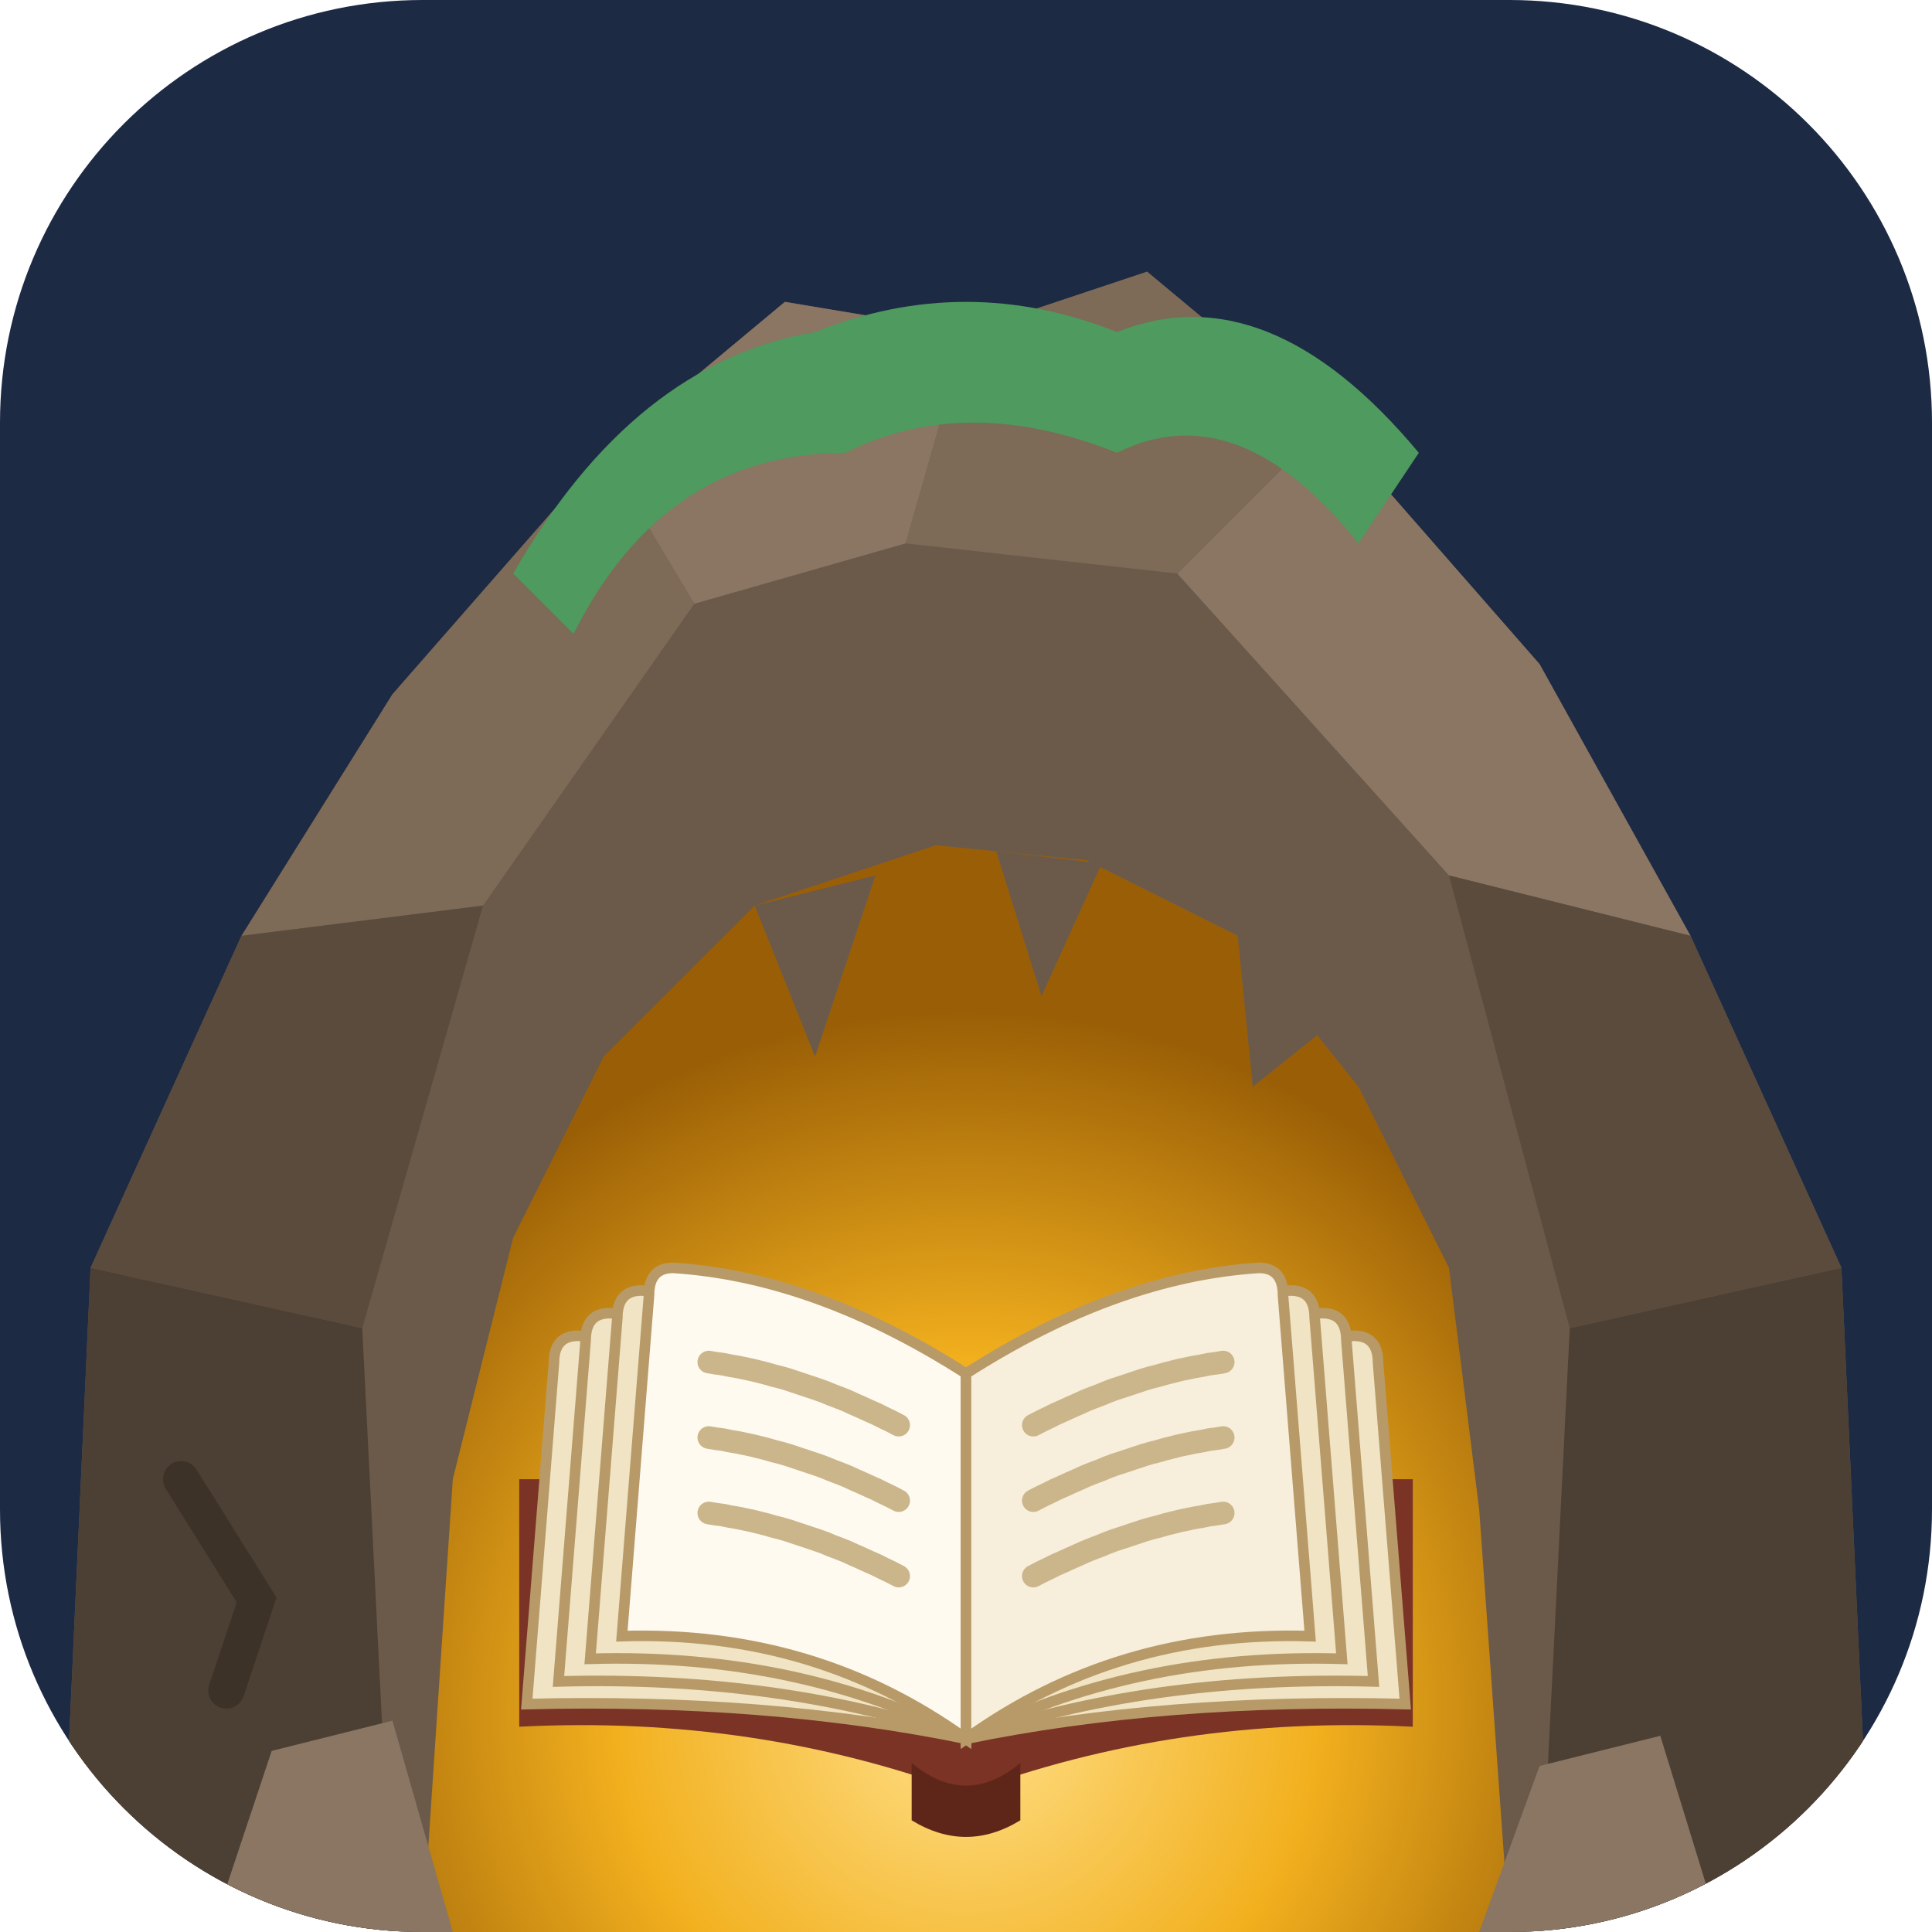
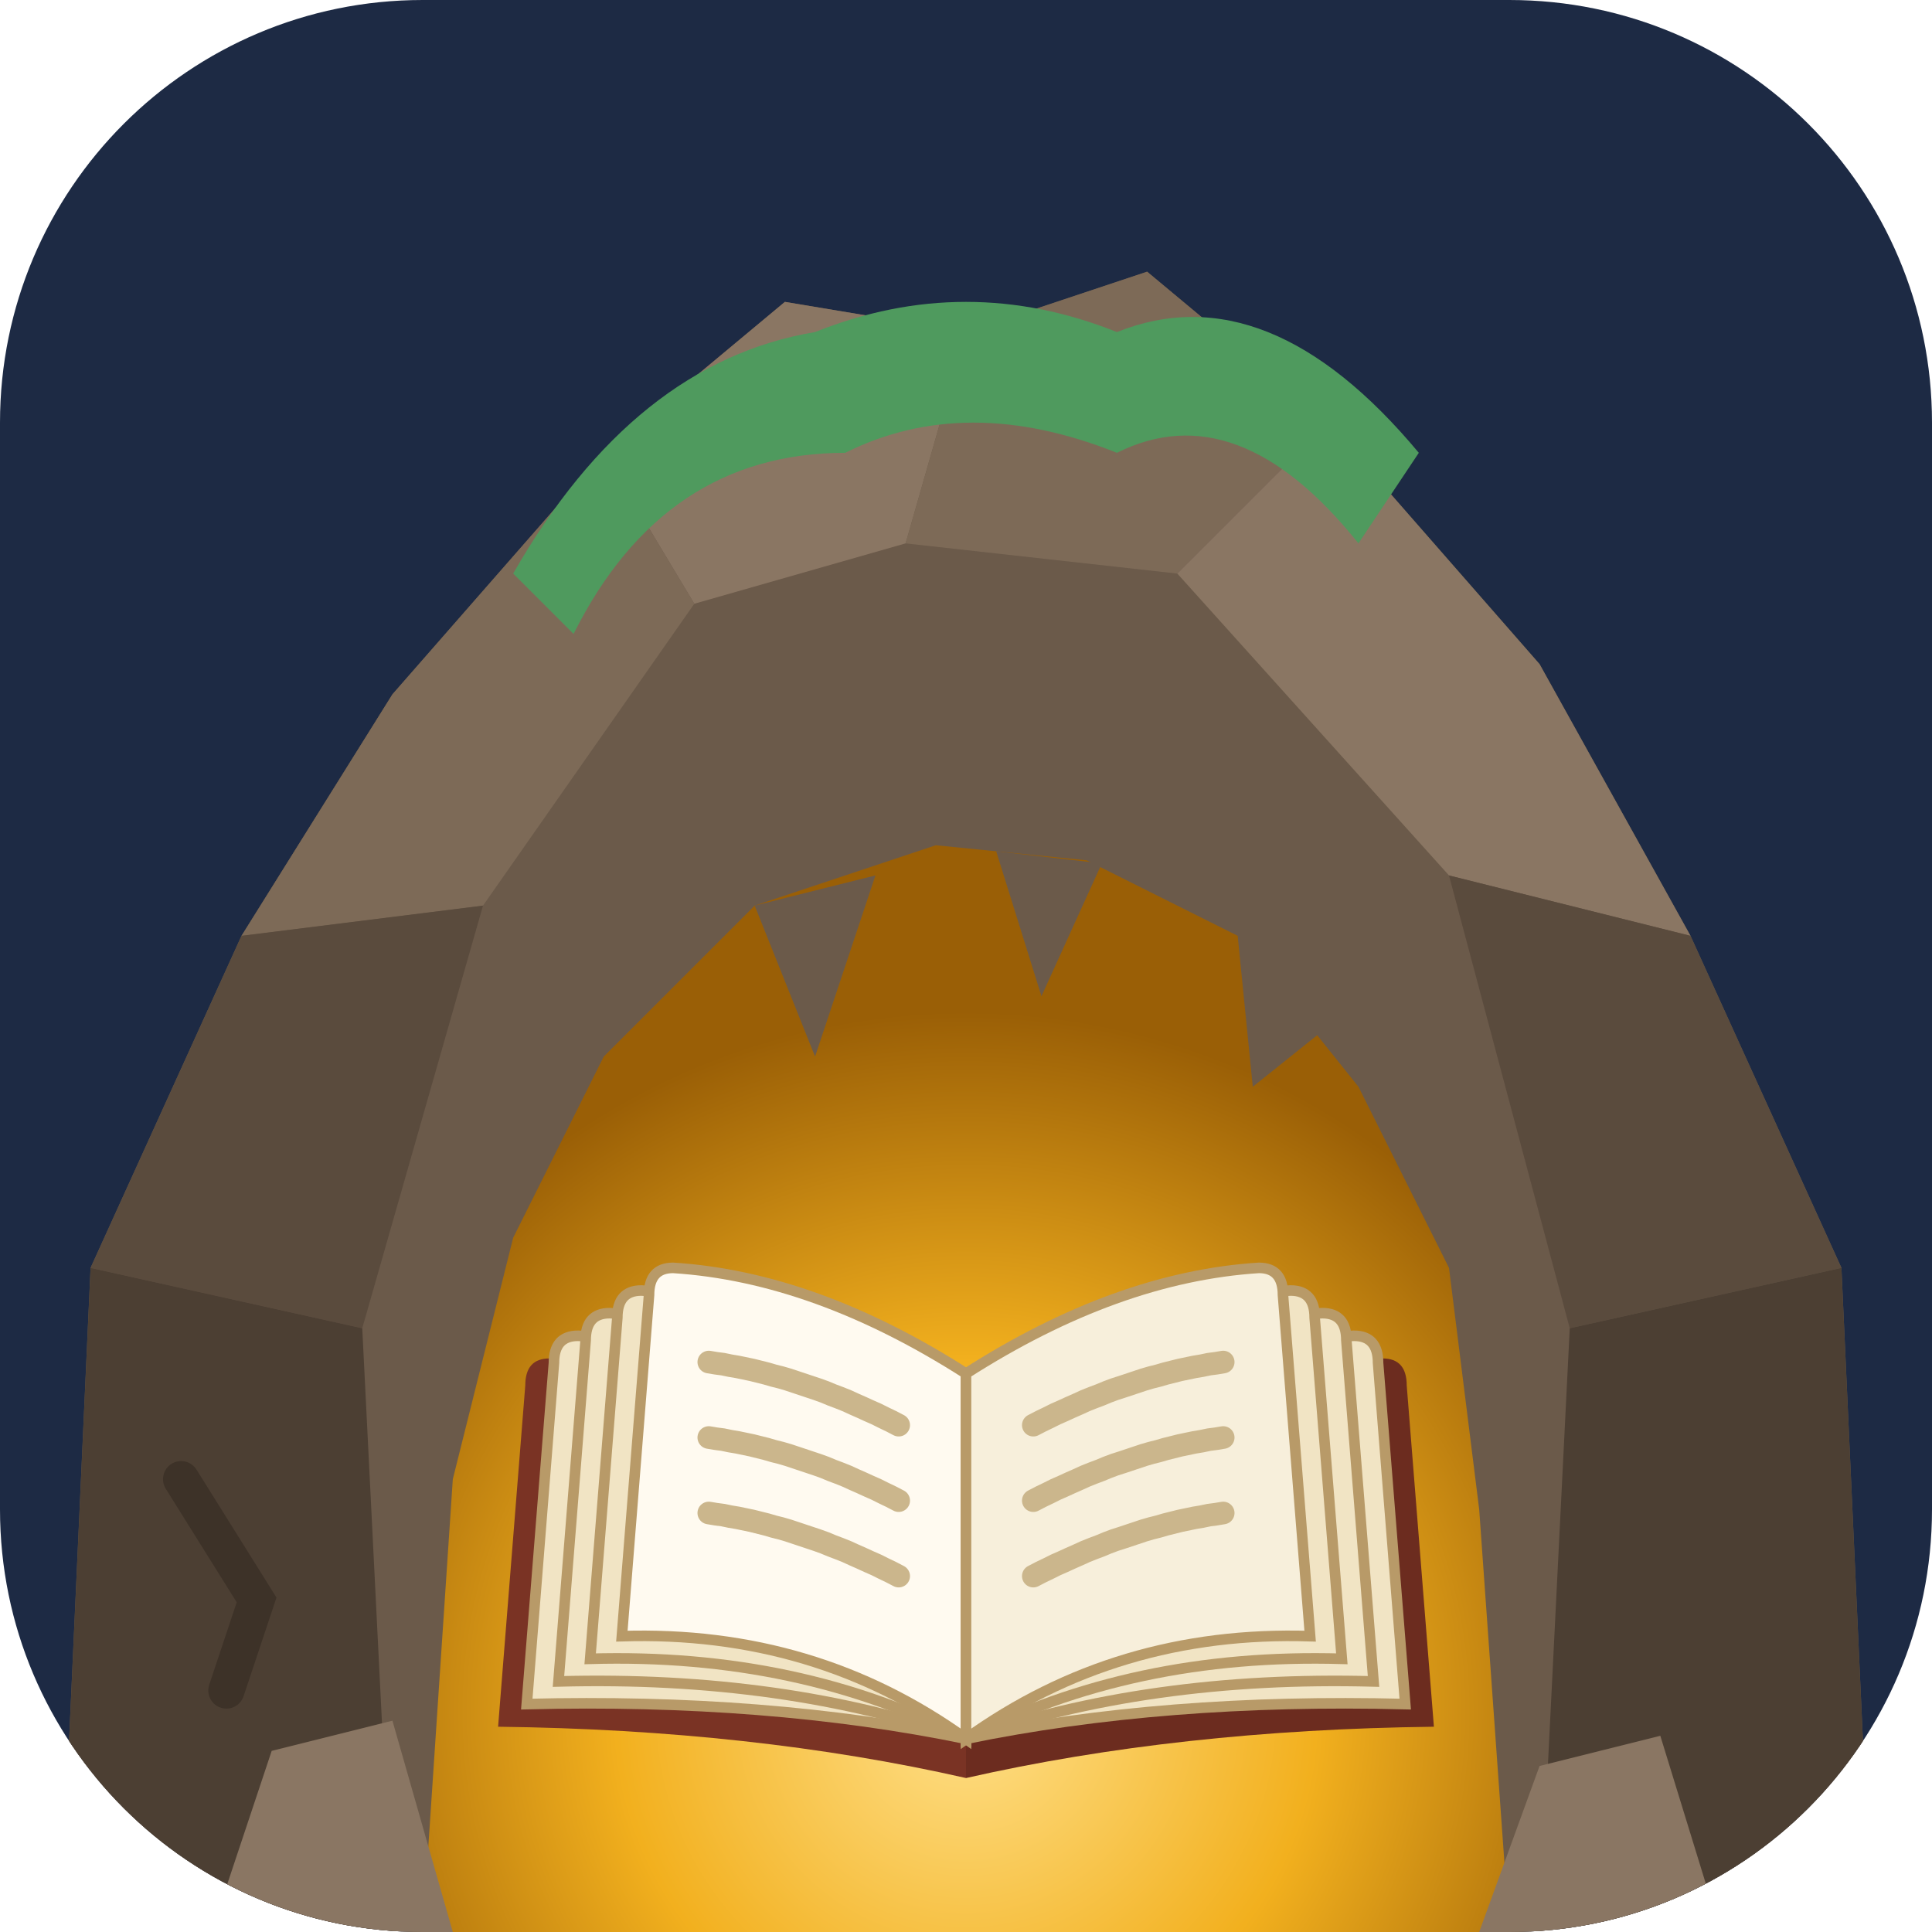
<svg xmlns="http://www.w3.org/2000/svg" viewBox="0 0 64 64">
  <defs>
    <clipPath id="r">
      <rect width="64" height="64" rx="14" />
    </clipPath>
    <radialGradient id="g" cx="50%" cy="80%" r="65%">
      <stop offset="0" stop-color="#ffe08a" />
      <stop offset=".5" stop-color="#f2b01e" />
      <stop offset="1" stop-color="#9a5f06" />
    </radialGradient>
  </defs>
  <rect width="64" height="64" rx="14" fill="#1d2a44" />
  <g clip-path="url(#r)">
    <path d="M2 64 L3 42 L8 31 L13 23 L20 15 L26 10 L32 11 L38 9 L44 14 L51 22 L56 31 L61 42 L62 64 Z" fill="#6b5a4a" />
    <path d="M20 15 L26 10 L32 11 L30 18 L23 20 Z" fill="#8a7663" />
    <path d="M32 11 L38 9 L44 14 L39 19 L30 18 Z" fill="#7d6a57" />
    <path d="M44 14 L51 22 L56 31 L48 29 L39 19 Z" fill="#8a7663" />
    <path d="M13 23 L20 15 L23 20 L16 30 L8 31 Z" fill="#7d6a57" />
    <path d="M3 42 L8 31 L16 30 L12 44 Z" fill="#5a4b3d" />
    <path d="M56 31 L61 42 L52 44 L48 29 Z" fill="#5a4b3d" />
    <path d="M2 64 L3 42 L12 44 L13 64 Z" fill="#4c3f33" />
    <path d="M62 64 L61 42 L52 44 L51 64 Z" fill="#4c3f33" />
    <path d="M17 19 Q21 12 27 11 Q32 9 37 11 Q42 9 47 15 L45 18 Q41 13 37 15 Q32 13 28 15 Q22 15 19 21 Z" fill="#4f9a5e" />
    <path d="M6 49 L8.5 53 L7.5 56" stroke="#3d3228" stroke-width="1.2" fill="none" stroke-linecap="round" />
    <path d="M14 64 L15 49 L17 41 L20 35 L25 30 L31 28 L36 28.5 L41 31 L45 36 L48 42 L49 50 L50 64 Z" fill="url(#g)" />
    <path d="M25 30 L27 35 L29 29 Z M33 28.2 L34.5 33 L36.5 28.6 Z M41 31 L41.5 36 L44 34 Z" fill="#6b5a4a" />
-     <path d="M17.2 49 L17.2 57.2 Q25 56.8 32 59.4 Q39 56.8 46.8 57.2 L46.8 49 Z" fill="#7a3324" />
-     <path d="M30.2 58.4 Q32 59.9 33.8 58.4 L33.8 60.3 Q32 61.4 30.2 60.3 Z" fill="#5e2619" />
+     <path d="M32 46.7 Q24.95 45.3 18.2 45 Q17.4 45 17.4 45.9 L16.5 57.2 Q24.95 57.3 32 58.9 Z" fill="#7a3324" />
+     <path d="M32 46.7 Q39.05 45.3 45.8 45 Q46.6 45 46.6 45.9 L47.5 57.2 Q39.05 57.3 32 58.9 Z" fill="#6c2c1f" />
    <path d="M32 46.4 Q25.43 44.55 19.15 44.25 Q18.35 44.25 18.35 45.15 L17.45 56.45 Q25.43 56.25 32 57.6 Z" fill="#f1e4c4" stroke="#b89a68" stroke-width=".35" />
    <path d="M32 46.4 Q38.57 44.55 44.85 44.25 Q45.65 44.25 45.65 45.15 L46.55 56.45 Q38.57 56.25 32 57.6 Z" fill="#f1e4c4" stroke="#b89a68" stroke-width=".35" />
    <path d="M32 46.1 Q25.95 43.8 20.2 43.5 Q19.4 43.5 19.4 44.4 L18.5 55.7 Q25.95 55.5 32 57.6 Z" fill="#f1e4c4" stroke="#b89a68" stroke-width=".35" />
    <path d="M32 46.1 Q38.05 43.8 43.8 43.5 Q44.6 43.5 44.6 44.4 L45.5 55.7 Q38.05 55.5 32 57.6 Z" fill="#f1e4c4" stroke="#b89a68" stroke-width=".35" />
    <path d="M32 45.8 Q26.48 43.05 21.25 42.75 Q20.45 42.75 20.45 43.65 L19.55 54.95 Q26.48 54.75 32 57.6 Z" fill="#f1e4c4" stroke="#b89a68" stroke-width=".35" />
    <path d="M32 45.8 Q37.52 43.05 42.75 42.75 Q43.55 42.75 43.55 43.65 L44.45 54.95 Q37.52 54.75 32 57.6 Z" fill="#f1e4c4" stroke="#b89a68" stroke-width=".35" />
    <path d="M32 45.5 Q27 42.3 22.3 42 Q21.5 42 21.5 42.9 L20.6 54.2 Q27 54 32 57.6 Z" fill="#fffaf0" stroke="#b89a68" stroke-width=".35" />
    <path d="M32 45.5 Q37 42.3 41.7 42 Q42.5 42 42.5 42.9 L43.4 54.2 Q37 54 32 57.6 Z" fill="#f7efdb" stroke="#b89a68" stroke-width=".35" />
    <path d="M23.48 45.12 L23.72 45.16 L23.95 45.19 L24.19 45.24 L24.43 45.28 L24.67 45.33 L24.91 45.38 L25.15 45.44 L25.39 45.5 L25.63 45.57 L25.87 45.63 L26.11 45.7 L26.35 45.78 L26.59 45.86 L26.83 45.94 L27.07 46.02 L27.32 46.11 L27.56 46.21 L27.8 46.3 L28.05 46.4 L28.29 46.51 L28.54 46.62 L28.78 46.73 L29.03 46.84 L29.27 46.96 L29.52 47.08 L29.77 47.21 M23.48 47.62 L23.72 47.66 L23.95 47.69 L24.19 47.74 L24.43 47.78 L24.67 47.83 L24.91 47.88 L25.15 47.94 L25.39 48 L25.63 48.07 L25.87 48.13 L26.11 48.2 L26.35 48.28 L26.59 48.36 L26.83 48.44 L27.07 48.52 L27.32 48.61 L27.56 48.71 L27.8 48.8 L28.05 48.9 L28.29 49.01 L28.54 49.12 L28.78 49.23 L29.03 49.34 L29.27 49.46 L29.52 49.58 L29.77 49.71 M23.48 50.12 L23.72 50.16 L23.95 50.19 L24.19 50.24 L24.43 50.28 L24.67 50.33 L24.91 50.38 L25.15 50.44 L25.39 50.5 L25.63 50.57 L25.87 50.63 L26.11 50.7 L26.35 50.78 L26.59 50.86 L26.83 50.94 L27.07 51.02 L27.32 51.11 L27.56 51.21 L27.8 51.3 L28.05 51.4 L28.29 51.51 L28.54 51.62 L28.78 51.73 L29.03 51.84 L29.27 51.96 L29.52 52.08 L29.77 52.21 M40.52 45.12 L40.28 45.16 L40.05 45.19 L39.81 45.24 L39.57 45.28 L39.33 45.33 L39.09 45.38 L38.85 45.44 L38.61 45.5 L38.37 45.57 L38.13 45.63 L37.89 45.7 L37.65 45.78 L37.41 45.86 L37.17 45.94 L36.92 46.02 L36.68 46.11 L36.44 46.21 L36.2 46.3 L35.95 46.4 L35.71 46.51 L35.46 46.62 L35.22 46.73 L34.97 46.84 L34.73 46.96 L34.48 47.08 L34.23 47.21 M40.52 47.62 L40.28 47.66 L40.05 47.69 L39.81 47.74 L39.57 47.78 L39.33 47.83 L39.09 47.88 L38.85 47.94 L38.61 48 L38.37 48.07 L38.13 48.13 L37.89 48.2 L37.65 48.28 L37.41 48.36 L37.17 48.44 L36.92 48.52 L36.68 48.61 L36.44 48.71 L36.2 48.8 L35.95 48.9 L35.71 49.01 L35.46 49.12 L35.22 49.23 L34.97 49.34 L34.73 49.46 L34.48 49.58 L34.23 49.71 M40.52 50.12 L40.28 50.16 L40.05 50.19 L39.81 50.24 L39.57 50.28 L39.33 50.33 L39.09 50.38 L38.85 50.44 L38.61 50.5 L38.37 50.57 L38.13 50.63 L37.89 50.7 L37.65 50.78 L37.41 50.86 L37.17 50.94 L36.92 51.02 L36.68 51.11 L36.44 51.21 L36.2 51.3 L35.95 51.4 L35.71 51.51 L35.46 51.62 L35.22 51.73 L34.97 51.84 L34.73 51.96 L34.48 52.08 L34.23 52.21" stroke="#cbb68c" stroke-width=".75" fill="none" stroke-linecap="round" />
    <path d="M7 64 L9 58 L13 57 L15 64 Z M49 64 L51 58.5 L55 57.5 L57 64 Z" fill="#8a7663" />
  </g>
</svg>
